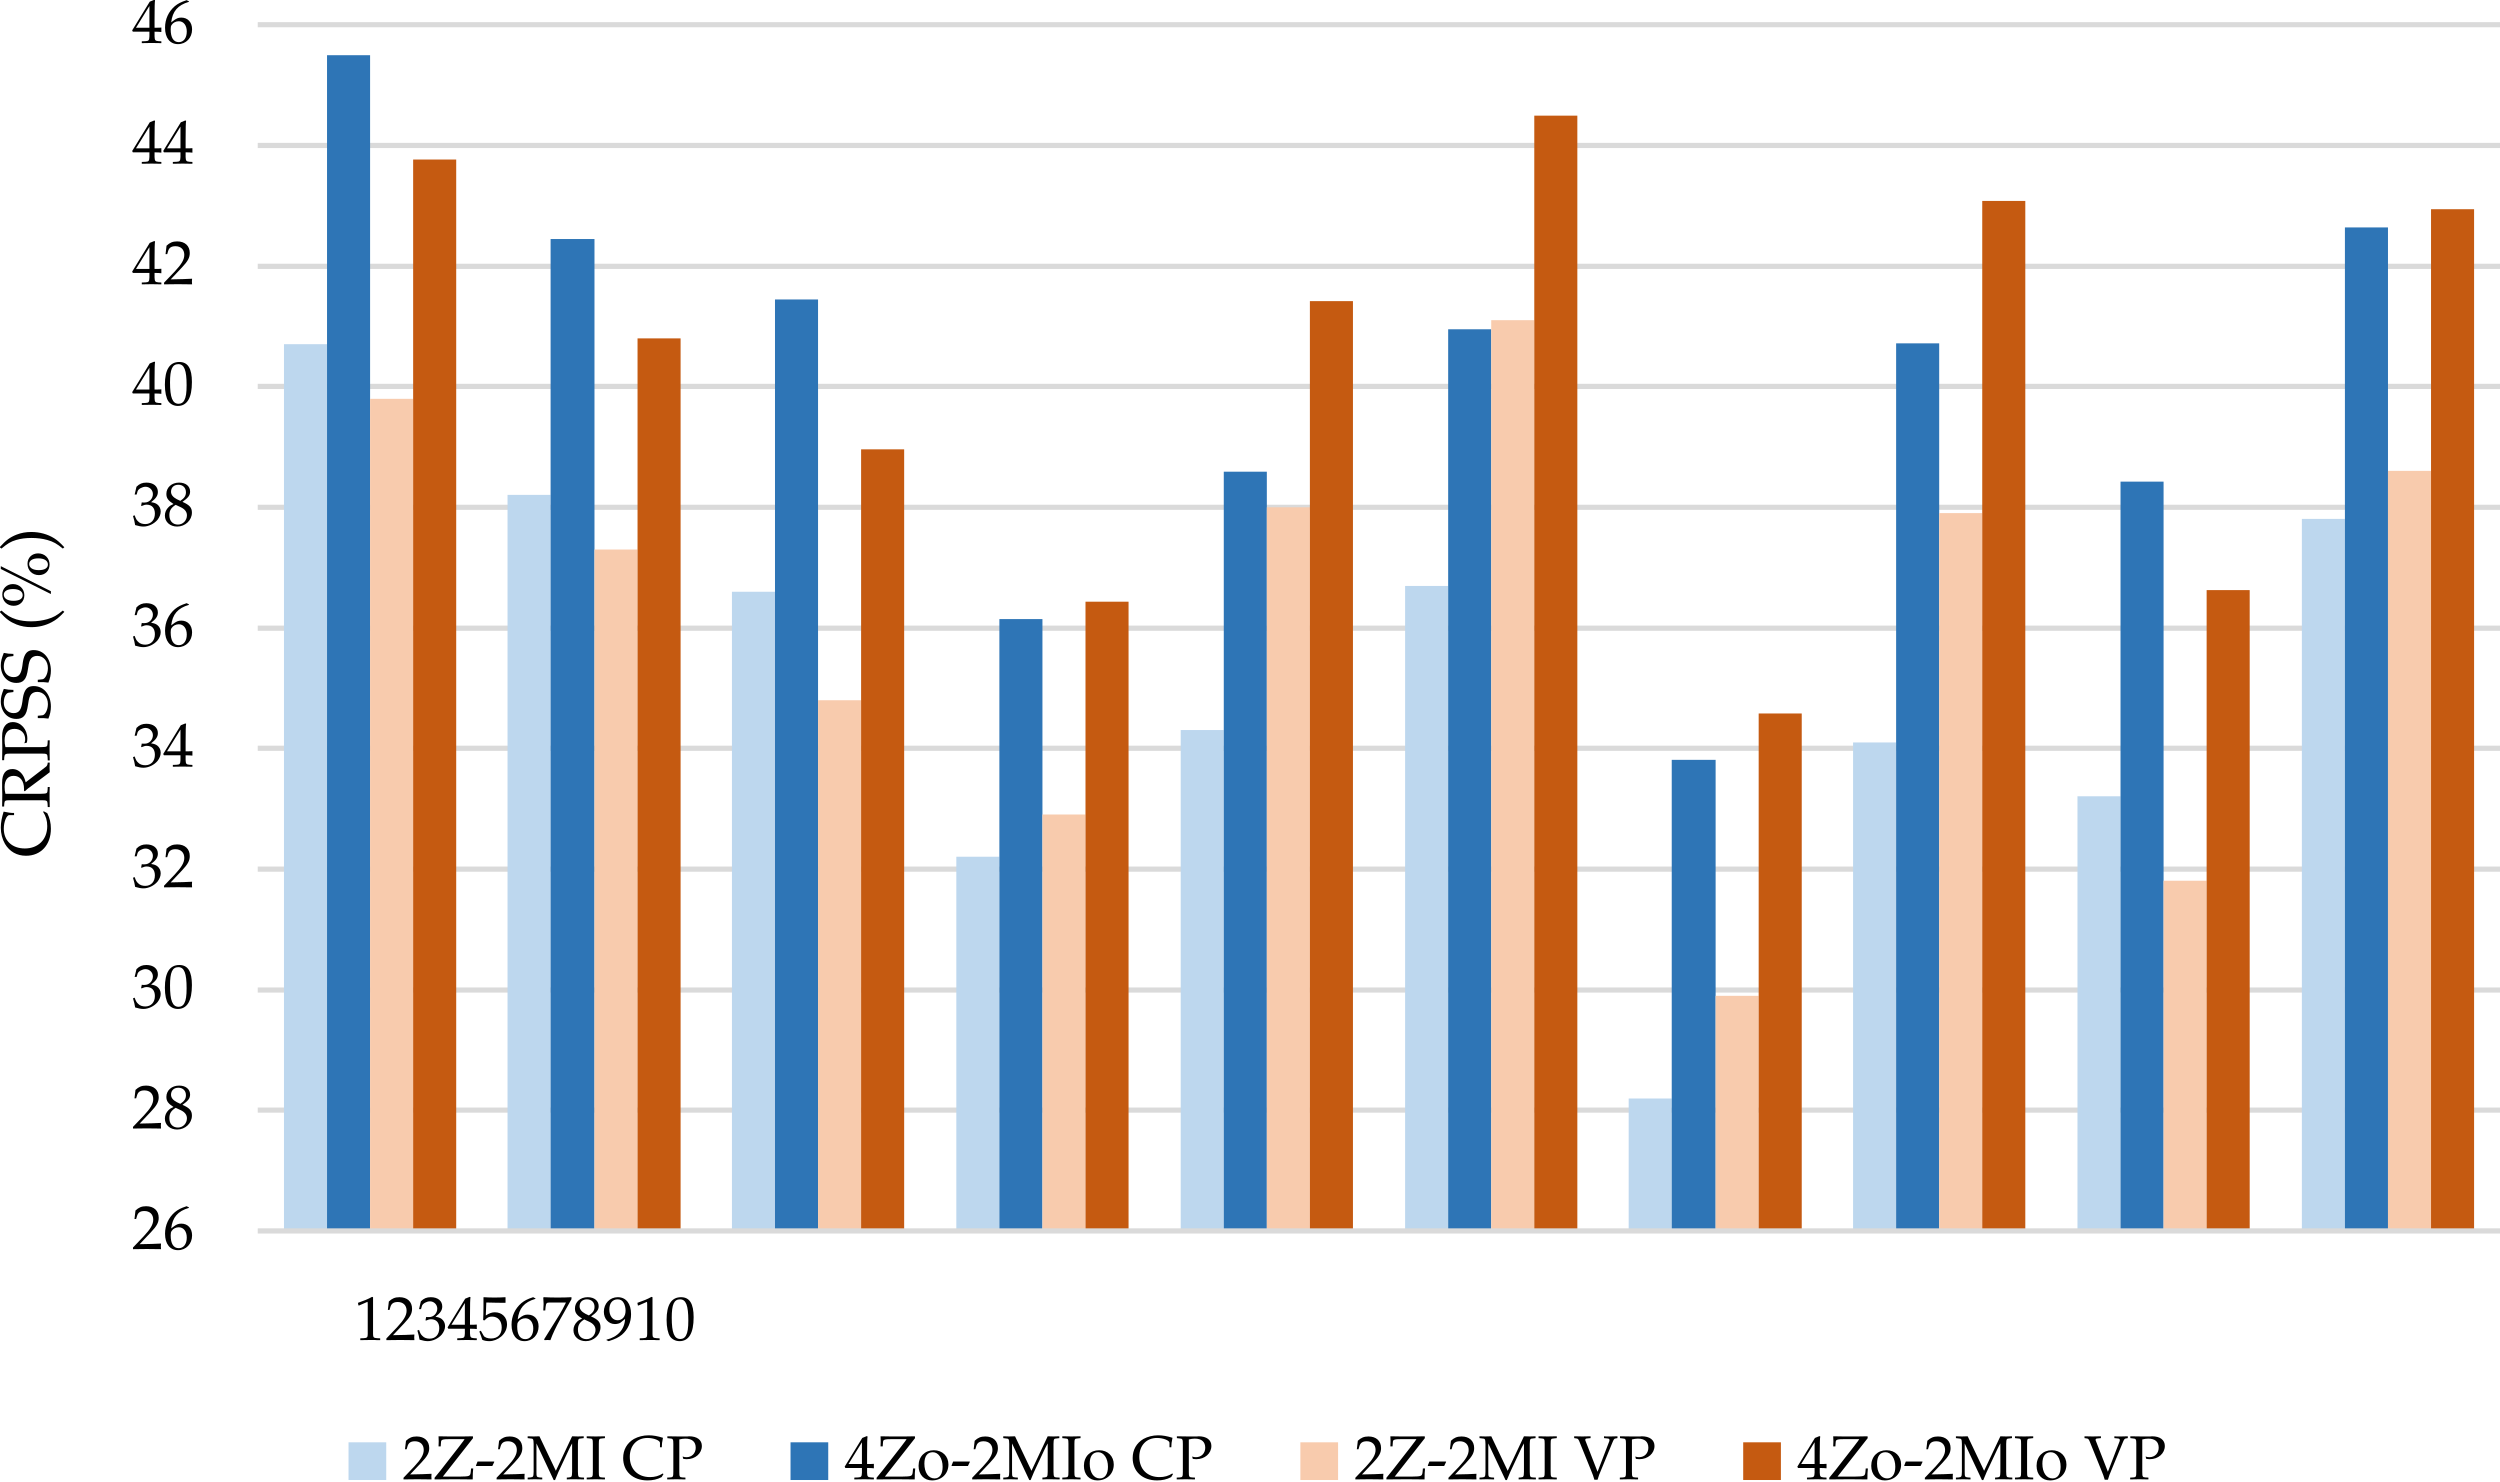
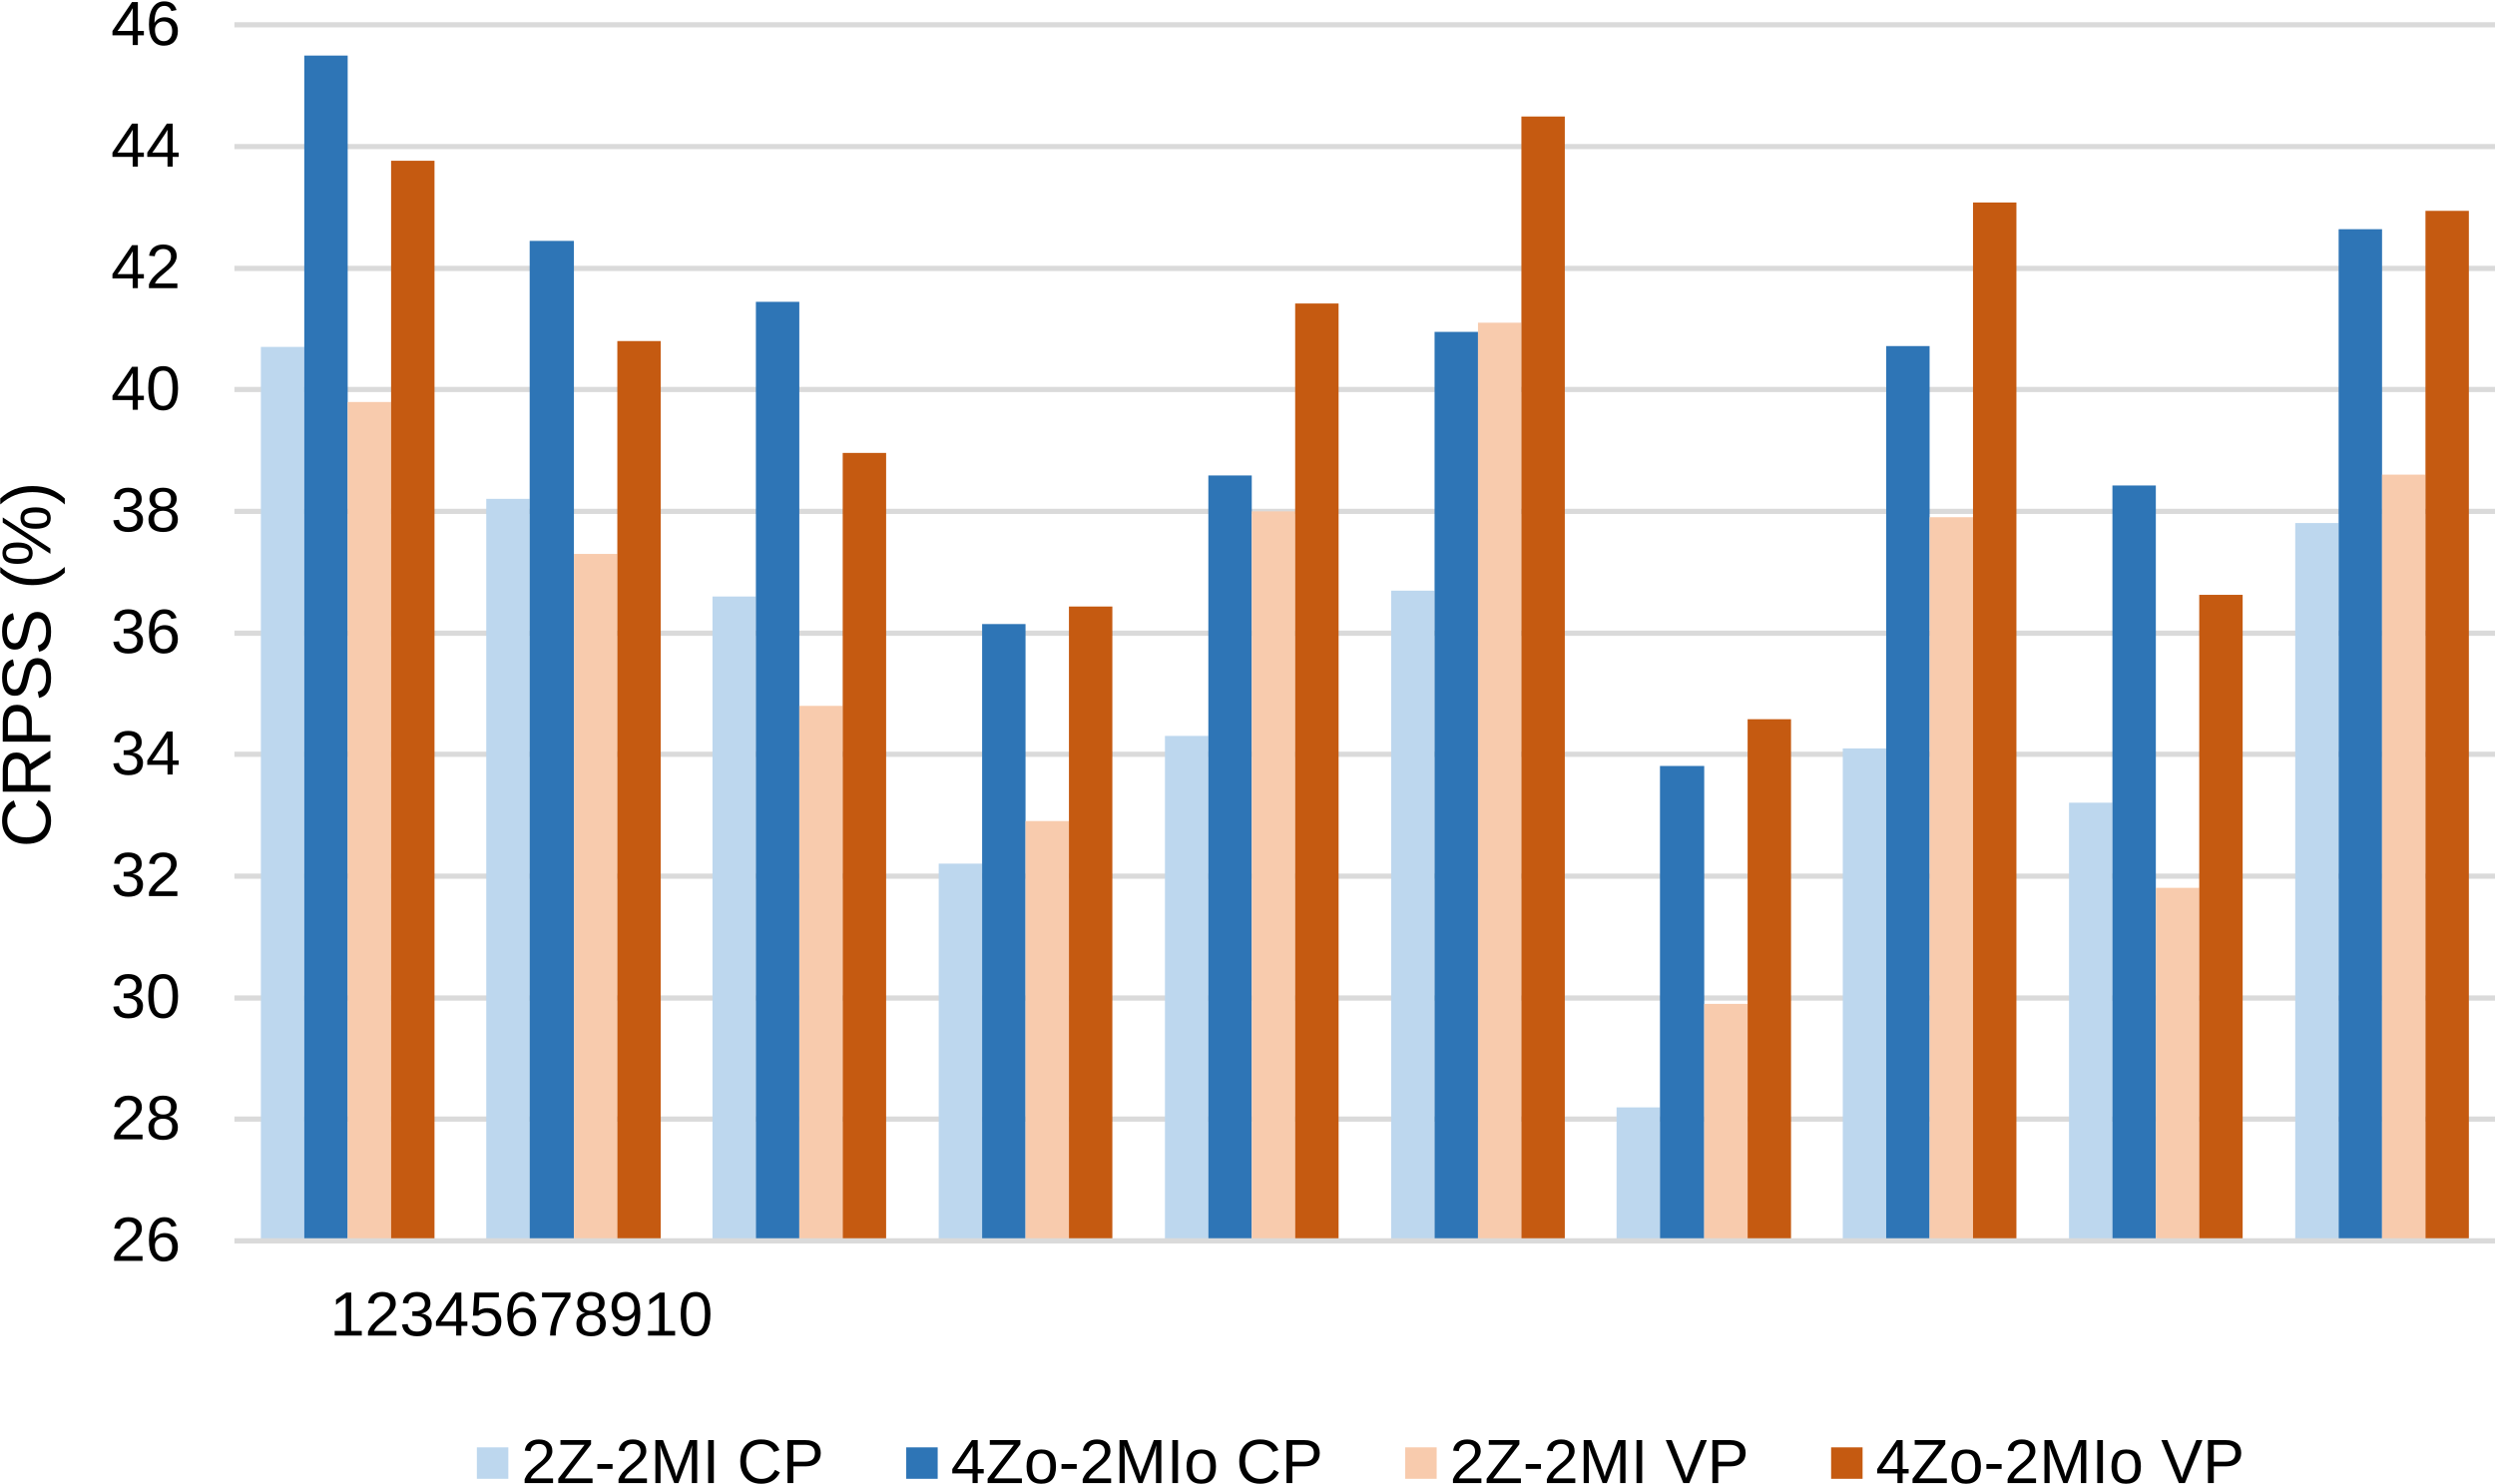
- <svg xmlns="http://www.w3.org/2000/svg" id="svg4796" version="1.1" xml:space="preserve" width="294.377" height="174.398" viewBox="0 0 294.377 174.398">
-   <defs id="defs4800">
-     <clipPath clipPathUnits="userSpaceOnUse" id="clipPath4810">
-       <path d="m 72.48,524.16 67.2,0 0,9.48 -67.2,0 0,-9.48 z" id="path4812" />
+ <svg xmlns="http://www.w3.org/2000/svg" id="svg4136" version="1.1" xml:space="preserve" width="291.408" height="173.308" viewBox="0 0 291.408 173.308">
+   <defs id="defs4140">
+     <clipPath clipPathUnits="userSpaceOnUse" id="clipPath4248">
+       <path d="m 72.48,524.16 67.2,0 0,9.48 -67.2,0 0,-9.48 z" id="path4250" />
    </clipPath>
-     <clipPath clipPathUnits="userSpaceOnUse" id="clipPath4818">
-       <path d="m 139.68,524.16 67.2,0 0,9.48 -67.2,0 0,-9.48 z" id="path4820" />
+     <clipPath clipPathUnits="userSpaceOnUse" id="clipPath4260">
+       <path d="m 139.68,524.16 67.2,0 0,9.48 -67.2,0 0,-9.48 z" id="path4262" />
    </clipPath>
-     <clipPath clipPathUnits="userSpaceOnUse" id="clipPath4826">
-       <path d="m 72.48,277.68 67.2,0 0,9.481 -67.2,0 0,-9.481 z" id="path4828" />
+     <clipPath clipPathUnits="userSpaceOnUse" id="clipPath4272">
+       <path d="m 72.48,277.68 67.2,0 0,9.481 -67.2,0 0,-9.481 z" id="path4274" />
    </clipPath>
-     <clipPath clipPathUnits="userSpaceOnUse" id="clipPath4834">
-       <path d="m 139.68,277.68 67.2,0 0,9.481 -67.2,0 0,-9.481 z" id="path4836" />
+     <clipPath clipPathUnits="userSpaceOnUse" id="clipPath4284">
+       <path d="m 139.68,277.68 67.2,0 0,9.481 -67.2,0 0,-9.481 z" id="path4286" />
    </clipPath>
  </defs>
-   <g id="g4804" transform="matrix(1.25,0,0,-1.25,-310.9618,386.24)">
-     <g id="g4806">
-       <g id="g4808" clip-path="url(#clipPath4810)" />
+   <g id="g4144" transform="matrix(1.25,0,0,-1.25,-313.9313,386.2307)">
+     <g id="g4368" transform="translate(273.0484,204.42)">
+       <path d="M 0,0 211.223,0 M 0,11.31 l 211.223,0 M 0,22.698 l 211.223,0 M 0,34.086 l 211.223,0 M 0,45.396 l 211.223,0 M 0,56.784 l 211.223,0 M 0,68.172 l 211.223,0 M 0,79.482 l 211.223,0 M 0,90.87 l 211.223,0 M 0,102.246 l 211.223,0" style="fill:none;stroke:#dadada;stroke-width:0.488;stroke-linecap:butt;stroke-linejoin:round;stroke-miterlimit:10;stroke-dasharray:none;stroke-opacity:1" id="path4370" />
    </g>
-     <g id="g4814">
-       <g id="g4816" clip-path="url(#clipPath4818)" />
+     <path d="m 275.52,276.57 4.056,0 0,-83.531 -4.056,0 0,83.531 z m 21.06,-14.196 4.056,0 0,-69.335 -4.056,0 0,69.335 z m 21.138,-9.126 4.056,0 0,-60.209 -4.056,0 0,60.209 z m 21.138,-24.96 4.056,0 0,-35.249 -4.056,0 0,35.249 z m 21.138,11.934 4.056,0 0,-47.183 -4.056,0 0,47.183 z m 21.138,13.572 4.056,0 0,-60.755 -4.056,0 0,60.755 z m 21.06,-48.282 4.056,0 0,-12.473 -4.056,0 0,12.473 z m 21.138,33.54 4.056,0 0,-46.013 -4.056,0 0,46.013 z m 21.138,-5.07 4.056,0 0,-40.943 -4.056,0 0,40.943 z m 21.138,26.13 4.056,0 0,-67.073 -4.056,0 0,67.073 z" style="fill:#bdd7ee;fill-opacity:1;fill-rule:nonzero;stroke:none" id="path4372" />
+     <path d="m 279.576,303.792 4.056,0 0,-110.753 -4.056,0 0,110.753 z m 21.06,-17.316 4.134,0 0,-93.437 -4.134,0 0,93.437 z m 21.138,-5.694 4.056,0 0,-87.743 -4.056,0 0,87.743 z m 21.138,-30.108 4.056,0 0,-57.635 -4.056,0 0,57.635 z m 21.138,13.884 4.056,0 0,-71.519 -4.056,0 0,71.519 z m 21.138,13.416 4.056,0 0,-84.935 -4.056,0 0,84.935 z m 21.06,-40.56 4.134,0 0,-44.375 -4.134,0 0,44.375 z m 21.138,39.234 4.056,0 0,-83.609 -4.056,0 0,83.609 z m 21.138,-13.026 4.056,0 0,-70.583 -4.056,0 0,70.583 z m 21.138,23.946 4.056,0 0,-94.529 -4.056,0 0,94.529 z" style="fill:#2e75b6;fill-opacity:1;fill-rule:nonzero;stroke:none" id="path4374" />
+     <path d="m 283.632,271.422 4.056,0 0,-78.383 -4.056,0 0,78.383 z m 21.138,-14.196 4.056,0 0,-64.187 -4.056,0 0,64.187 z m 21.06,-14.196 4.056,0 0,-49.991 -4.056,0 0,49.991 z m 21.138,-10.764 4.056,0 0,-39.227 -4.056,0 0,39.227 z m 21.138,28.938 4.056,0 0,-68.165 -4.056,0 0,68.165 z m 21.138,17.628 4.056,0 0,-85.793 -4.056,0 0,85.793 z m 21.138,-63.648 4.056,0 0,-22.145 -4.056,0 0,22.145 z m 21.06,45.474 4.056,0 0,-67.619 -4.056,0 0,67.619 z m 21.138,-34.632 4.056,0 0,-32.987 -4.056,0 0,32.987 z m 21.138,38.61 4.056,0 0,-71.597 -4.056,0 0,71.597 z" style="fill:#f8cbad;fill-opacity:1;fill-rule:nonzero;stroke:none" id="path4376" />
+     <path d="m 287.688,293.964 4.056,0 0,-100.925 -4.056,0 0,100.925 z m 21.138,-16.848 4.056,0 0,-84.077 -4.056,0 0,84.077 z m 21.06,-10.452 4.056,0 0,-73.625 -4.056,0 0,73.625 z m 21.138,-14.352 4.056,0 0,-59.273 -4.056,0 0,59.273 z m 21.138,28.314 4.056,0 0,-87.587 -4.056,0 0,87.587 z m 21.138,17.472 4.056,0 0,-105.059 -4.056,0 0,105.059 z m 21.138,-56.316 4.056,0 0,-48.743 -4.056,0 0,48.743 z m 21.06,48.282 4.056,0 0,-97.025 -4.056,0 0,97.025 z m 21.138,-36.66 4.056,0 0,-60.365 -4.056,0 0,60.365 z m 21.138,35.88 4.056,0 0,-96.245 -4.056,0 0,96.245 z" style="fill:#c55a11;fill-opacity:1;fill-rule:nonzero;stroke:none" id="path4378" />
+     <g id="g4380" transform="translate(273.0484,193.0392)">
+       <path d="M 0,0 211.223,0" style="fill:none;stroke:#dadada;stroke-width:0.488;stroke-linecap:butt;stroke-linejoin:round;stroke-miterlimit:10;stroke-dasharray:none;stroke-opacity:1" id="path4382" />
    </g>
-     <g id="g4822">
-       <g id="g4824" clip-path="url(#clipPath4826)" />
-     </g>
-     <g id="g4830">
-       <g id="g4832" clip-path="url(#clipPath4834)" />
-     </g>
-     <g id="g4838" transform="translate(273.0484,204.42)">
-       <path d="M 0,0 211.223,0 M 0,11.31 l 211.223,0 M 0,22.698 l 211.223,0 M 0,34.086 l 211.223,0 M 0,45.396 l 211.223,0 M 0,56.784 l 211.223,0 M 0,68.172 l 211.223,0 M 0,79.482 l 211.223,0 M 0,90.87 l 211.223,0 M 0,102.246 l 211.223,0" style="fill:none;stroke:#dadada;stroke-width:0.488;stroke-linecap:butt;stroke-linejoin:round;stroke-miterlimit:10;stroke-dasharray:none;stroke-opacity:1" id="path4840" />
-     </g>
-     <path d="m 275.52,276.57 4.056,0 0,-83.531 -4.056,0 0,83.531 z m 21.06,-14.196 4.056,0 0,-69.335 -4.056,0 0,69.335 z m 21.138,-9.126 4.056,0 0,-60.209 -4.056,0 0,60.209 z m 21.138,-24.96 4.056,0 0,-35.249 -4.056,0 0,35.249 z m 21.138,11.934 4.056,0 0,-47.183 -4.056,0 0,47.183 z m 21.138,13.572 4.056,0 0,-60.755 -4.056,0 0,60.755 z m 21.06,-48.282 4.056,0 0,-12.473 -4.056,0 0,12.473 z m 21.138,33.54 4.056,0 0,-46.013 -4.056,0 0,46.013 z m 21.138,-5.07 4.056,0 0,-40.943 -4.056,0 0,40.943 z m 21.138,26.13 4.056,0 0,-67.073 -4.056,0 0,67.073 z" style="fill:#bdd7ee;fill-opacity:1;fill-rule:nonzero;stroke:none" id="path4842" />
-     <path d="m 279.576,303.792 4.056,0 0,-110.753 -4.056,0 0,110.753 z m 21.06,-17.316 4.134,0 0,-93.437 -4.134,0 0,93.437 z m 21.138,-5.694 4.056,0 0,-87.743 -4.056,0 0,87.743 z m 21.138,-30.108 4.056,0 0,-57.635 -4.056,0 0,57.635 z m 21.138,13.884 4.056,0 0,-71.519 -4.056,0 0,71.519 z m 21.138,13.416 4.056,0 0,-84.935 -4.056,0 0,84.935 z m 21.06,-40.56 4.134,0 0,-44.375 -4.134,0 0,44.375 z m 21.138,39.234 4.056,0 0,-83.609 -4.056,0 0,83.609 z m 21.138,-13.026 4.056,0 0,-70.583 -4.056,0 0,70.583 z m 21.138,23.946 4.056,0 0,-94.529 -4.056,0 0,94.529 z" style="fill:#2e75b6;fill-opacity:1;fill-rule:nonzero;stroke:none" id="path4844" />
-     <path d="m 283.632,271.422 4.056,0 0,-78.383 -4.056,0 0,78.383 z m 21.138,-14.196 4.056,0 0,-64.187 -4.056,0 0,64.187 z m 21.06,-14.196 4.056,0 0,-49.991 -4.056,0 0,49.991 z m 21.138,-10.764 4.056,0 0,-39.227 -4.056,0 0,39.227 z m 21.138,28.938 4.056,0 0,-68.165 -4.056,0 0,68.165 z m 21.138,17.628 4.056,0 0,-85.793 -4.056,0 0,85.793 z m 21.138,-63.648 4.056,0 0,-22.145 -4.056,0 0,22.145 z m 21.06,45.474 4.056,0 0,-67.619 -4.056,0 0,67.619 z m 21.138,-34.632 4.056,0 0,-32.987 -4.056,0 0,32.987 z m 21.138,38.61 4.056,0 0,-71.597 -4.056,0 0,71.597 z" style="fill:#f8cbad;fill-opacity:1;fill-rule:nonzero;stroke:none" id="path4846" />
-     <path d="m 287.688,293.964 4.056,0 0,-100.925 -4.056,0 0,100.925 z m 21.138,-16.848 4.056,0 0,-84.077 -4.056,0 0,84.077 z m 21.06,-10.452 4.056,0 0,-73.625 -4.056,0 0,73.625 z m 21.138,-14.352 4.056,0 0,-59.273 -4.056,0 0,59.273 z m 21.138,28.314 4.056,0 0,-87.587 -4.056,0 0,87.587 z m 21.138,17.472 4.056,0 0,-105.059 -4.056,0 0,105.059 z m 21.138,-56.316 4.056,0 0,-48.743 -4.056,0 0,48.743 z m 21.06,48.282 4.056,0 0,-97.025 -4.056,0 0,97.025 z m 21.138,-36.66 4.056,0 0,-60.365 -4.056,0 0,60.365 z m 21.138,35.88 4.056,0 0,-96.245 -4.056,0 0,96.245 z" style="fill:#c55a11;fill-opacity:1;fill-rule:nonzero;stroke:none" id="path4848" />
-     <g id="g4850" transform="translate(273.0484,193.0392)">
-       <path d="M 0,0 211.223,0" style="fill:none;stroke:#dadada;stroke-width:0.488;stroke-linecap:butt;stroke-linejoin:round;stroke-miterlimit:10;stroke-dasharray:none;stroke-opacity:1" id="path4852" />
-     </g>
-     <text transform="matrix(1,0,0,-1,261.2037,191.3346)" style="font-variant:normal;font-weight:normal;font-stretch:normal;font-size:5.85px;font-family:'Palatino Linotype';-inkscape-font-specification:PalatinoLinotype-Roman;writing-mode:lr-tb;fill:#000000;fill-opacity:1;fill-rule:nonzero;stroke:none" id="text4854">
-       <tspan x="0 2.966" y="0" id="tspan4856">26</tspan>
-       <tspan x="0 2.966" y="-11.361" id="tspan4858">28</tspan>
-       <tspan x="0 2.966" y="-22.721" id="tspan4860">30</tspan>
-       <tspan x="0 2.966" y="-34.082" id="tspan4862">32</tspan>
-       <tspan x="0 2.966" y="-45.443" id="tspan4864">34</tspan>
-       <tspan x="0 2.966" y="-56.804" id="tspan4866">36</tspan>
-       <tspan x="0 2.966" y="-68.164" id="tspan4868">38</tspan>
-       <tspan x="0 2.966" y="-79.525" id="tspan4870">40</tspan>
-       <tspan x="0 2.966" y="-90.886" id="tspan4872">42</tspan>
-       <tspan x="0 2.966" y="-102.246" id="tspan4874">44</tspan>
-       <tspan x="0 2.966" y="-113.607" id="tspan4876">46</tspan>
-       <tspan x="20.943 42.067 63.192 84.316 105.44 126.565 147.689 168.813 189.938 209.6 212.566" y="8.57" id="tspan4878">12345678910</tspan>
+     <text transform="matrix(1,0,0,-1,261.5108,191.1729)" style="font-variant:normal;font-weight:normal;font-stretch:normal;font-size:5.85px;font-family:Arial;-inkscape-font-specification:Helvetica;writing-mode:lr-tb;fill:#000000;fill-opacity:1;fill-rule:nonzero;stroke:none" id="text4384">
+       <tspan x="0 3.276" y="0" id="tspan4386">26</tspan>
+       <tspan x="0 3.276" y="-11.361" id="tspan4388">28</tspan>
+       <tspan x="0 3.276" y="-22.721" id="tspan4390">30</tspan>
+       <tspan x="0 3.276" y="-34.082" id="tspan4392">32</tspan>
+       <tspan x="0 3.276" y="-45.443" id="tspan4394">34</tspan>
+       <tspan x="0 3.276" y="-56.804" id="tspan4396">36</tspan>
+       <tspan x="0 3.276" y="-68.164" id="tspan4398">38</tspan>
+       <tspan x="0 3.276" y="-79.525" id="tspan4400">40</tspan>
+       <tspan x="0 3.276" y="-90.886" id="tspan4402">42</tspan>
+       <tspan x="0 3.276" y="-102.246" id="tspan4404">44</tspan>
+       <tspan x="0 3.276" y="-113.607" id="tspan4406">46</tspan>
+       <tspan x="20.469 41.593 62.718 83.842 104.967 126.091 147.215 168.34 189.464 208.962 212.238" y="6.985" id="tspan4408">12345678910</tspan>
    </text>
-     <text transform="matrix(0,1,1,0,253.4384,228.2379)" style="font-variant:normal;font-weight:normal;font-stretch:normal;font-size:6.474px;font-family:'Palatino Linotype';-inkscape-font-specification:PalatinoLinotype-Roman;writing-mode:lr-tb;fill:#000000;fill-opacity:1;fill-rule:nonzero;stroke:none" id="text4880">
-       <tspan x="0 4.602 8.892 12.792 16.224 19.656 21.294 23.476 28.936" y="0" id="tspan4882">CRPSS (%)</tspan>
+     <text transform="matrix(0,1,1,0,0,0)" style="font-variant:normal;font-weight:normal;font-stretch:normal;font-size:6.474px;font-family:Arial;-inkscape-font-specification:Helvetica;writing-mode:lr-tb;fill:#000000;fill-opacity:1;fill-rule:nonzero;stroke:none" id="text4410" x="229.804" y="255.858">
+       <tspan x="229.804 234.484 239.164 243.457 247.749 252.041 253.99 256.174 261.946" y="255.858" id="tspan4412">CRPSS (%)</tspan>
    </text>
-     <path d="m 281.601,173.126 3.552,0 0,-3.552 -3.552,0 0,3.552 z" style="fill:#bdd7ee;fill-opacity:1;fill-rule:evenodd;stroke:none" id="path4884" />
-     <text transform="matrix(1,0,0,-1,286.686,169.645)" style="font-variant:normal;font-weight:normal;font-stretch:normal;font-size:5.85px;font-family:'Palatino Linotype';-inkscape-font-specification:PalatinoLinotype-Roman;writing-mode:lr-tb;fill:#000000;fill-opacity:1;fill-rule:nonzero;stroke:none" id="text4886">
-       <tspan x="0 2.964 6.866 8.814 11.7 17.238 19.188 20.668 24.802" y="0" id="tspan4888">2Z-2MI CP</tspan>
+     <path d="m 295.702,173.745 2.94,0 0,-2.94 -2.94,0 0,2.94 z" style="fill:#bdd7ee;fill-opacity:1;fill-rule:evenodd;stroke:none" id="path4414" />
+     <text transform="scale(1,-1)" style="font-variant:normal;font-weight:normal;font-stretch:normal;font-size:5.85px;font-family:Arial;-inkscape-font-specification:Helvetica;writing-mode:lr-tb;fill:#000000;fill-opacity:1;fill-rule:nonzero;stroke:none" id="text4416" x="299.868" y="-170.409">
+       <tspan x="299.868 303.144 306.732 308.682 311.882 316.796 318.435 319.997 324.286" y="-170.409" id="tspan4418">2Z-2MI CP</tspan>
    </text>
-     <path d="m 323.238,173.126 3.552,0 0,-3.552 -3.552,0 0,3.552 z" style="fill:#2e75b6;fill-opacity:1;fill-rule:evenodd;stroke:none" id="path4890" />
-     <text transform="matrix(1,0,0,-1,328.3232,169.645)" style="font-variant:normal;font-weight:normal;font-stretch:normal;font-size:5.85px;font-family:'Palatino Linotype';-inkscape-font-specification:PalatinoLinotype-Roman;writing-mode:lr-tb;fill:#000000;fill-opacity:1;fill-rule:nonzero;stroke:none" id="text4892">
-       <tspan x="0 2.964 6.864 10.064 11.936 14.899 20.439 22.389 25.589 27.069 31.203" y="0" id="tspan4894">4Zo-2MIo CP</tspan>
+     <path d="m 335.82,173.745 2.94,0 0,-2.94 -2.94,0 0,2.94 z" style="fill:#2e75b6;fill-opacity:1;fill-rule:evenodd;stroke:none" id="path4420" />
+     <text transform="scale(1,-1)" style="font-variant:normal;font-weight:normal;font-stretch:normal;font-size:5.85px;font-family:Arial;-inkscape-font-specification:Helvetica;writing-mode:lr-tb;fill:#000000;fill-opacity:1;fill-rule:nonzero;stroke:none" id="text4422" x="339.985" y="-170.409">
+       <tspan x="339.985 343.261 346.849 350.047 351.997 355.273 360.109 361.747 365.023 366.661 370.873" y="-170.409" id="tspan4424">4Zo-2MIo CP</tspan>
    </text>
-     <path d="m 371.265,173.126 3.552,0 0,-3.552 -3.552,0 0,3.552 z" style="fill:#f8cbad;fill-opacity:1;fill-rule:evenodd;stroke:none" id="path4896" />
-     <text transform="matrix(1,0,0,-1,376.3499,169.645)" style="font-variant:normal;font-weight:normal;font-stretch:normal;font-size:5.85px;font-family:'Palatino Linotype';-inkscape-font-specification:PalatinoLinotype-Roman;writing-mode:lr-tb;fill:#000000;fill-opacity:1;fill-rule:nonzero;stroke:none" id="text4898">
-       <tspan x="0 2.964 6.866 8.814 11.7 17.238 19.188 20.668 24.88" y="0" id="tspan4900">2Z-2MI VP</tspan>
+     <path d="m 382.444,173.745 2.94,0 0,-2.94 -2.94,0 0,2.94 z" style="fill:#f8cbad;fill-opacity:1;fill-rule:evenodd;stroke:none" id="path4426" />
+     <text transform="scale(1,-1)" style="font-variant:normal;font-weight:normal;font-stretch:normal;font-size:5.85px;font-family:Arial;-inkscape-font-specification:Helvetica;writing-mode:lr-tb;fill:#000000;fill-opacity:1;fill-rule:nonzero;stroke:none" id="text4428" x="386.61" y="-170.409">
+       <tspan x="386.61 389.886 393.473 395.421 398.619 403.533 405.171 406.733 410.635" y="-170.409" id="tspan4430">2Z-2MI VP</tspan>
    </text>
-     <path d="m 412.98,173.126 3.552,0 0,-3.552 -3.552,0 0,3.552 z" style="fill:#c55a11;fill-opacity:1;fill-rule:evenodd;stroke:none" id="path4902" />
-     <text transform="matrix(1,0,0,-1,418.0651,169.645)" style="font-variant:normal;font-weight:normal;font-stretch:normal;font-size:5.85px;font-family:'Palatino Linotype';-inkscape-font-specification:PalatinoLinotype-Roman;writing-mode:lr-tb;fill:#000000;fill-opacity:1;fill-rule:nonzero;stroke:none" id="text4904">
-       <tspan x="0 2.964 6.864 10.064 11.936 14.899 20.439 22.389 25.589 27.069 31.281" y="0" id="tspan4906">4Zo-2MIo VP</tspan>
+     <path d="m 422.24,173.745 2.94,0 0,-2.94 -2.94,0 0,2.94 z" style="fill:#c55a11;fill-opacity:1;fill-rule:evenodd;stroke:none" id="path4432" />
+     <text transform="scale(1,-1)" style="font-variant:normal;font-weight:normal;font-stretch:normal;font-size:5.85px;font-family:Arial;-inkscape-font-specification:Helvetica;writing-mode:lr-tb;fill:#000000;fill-opacity:1;fill-rule:nonzero;stroke:none" id="text4434" x="426.405" y="-170.409">
+       <tspan x="426.405 429.681 433.269 436.467 438.417 441.693 446.529 448.167 451.443 453.081 456.982" y="-170.409" id="tspan4436">4Zo-2MIo VP</tspan>
    </text>
  </g>
</svg>
